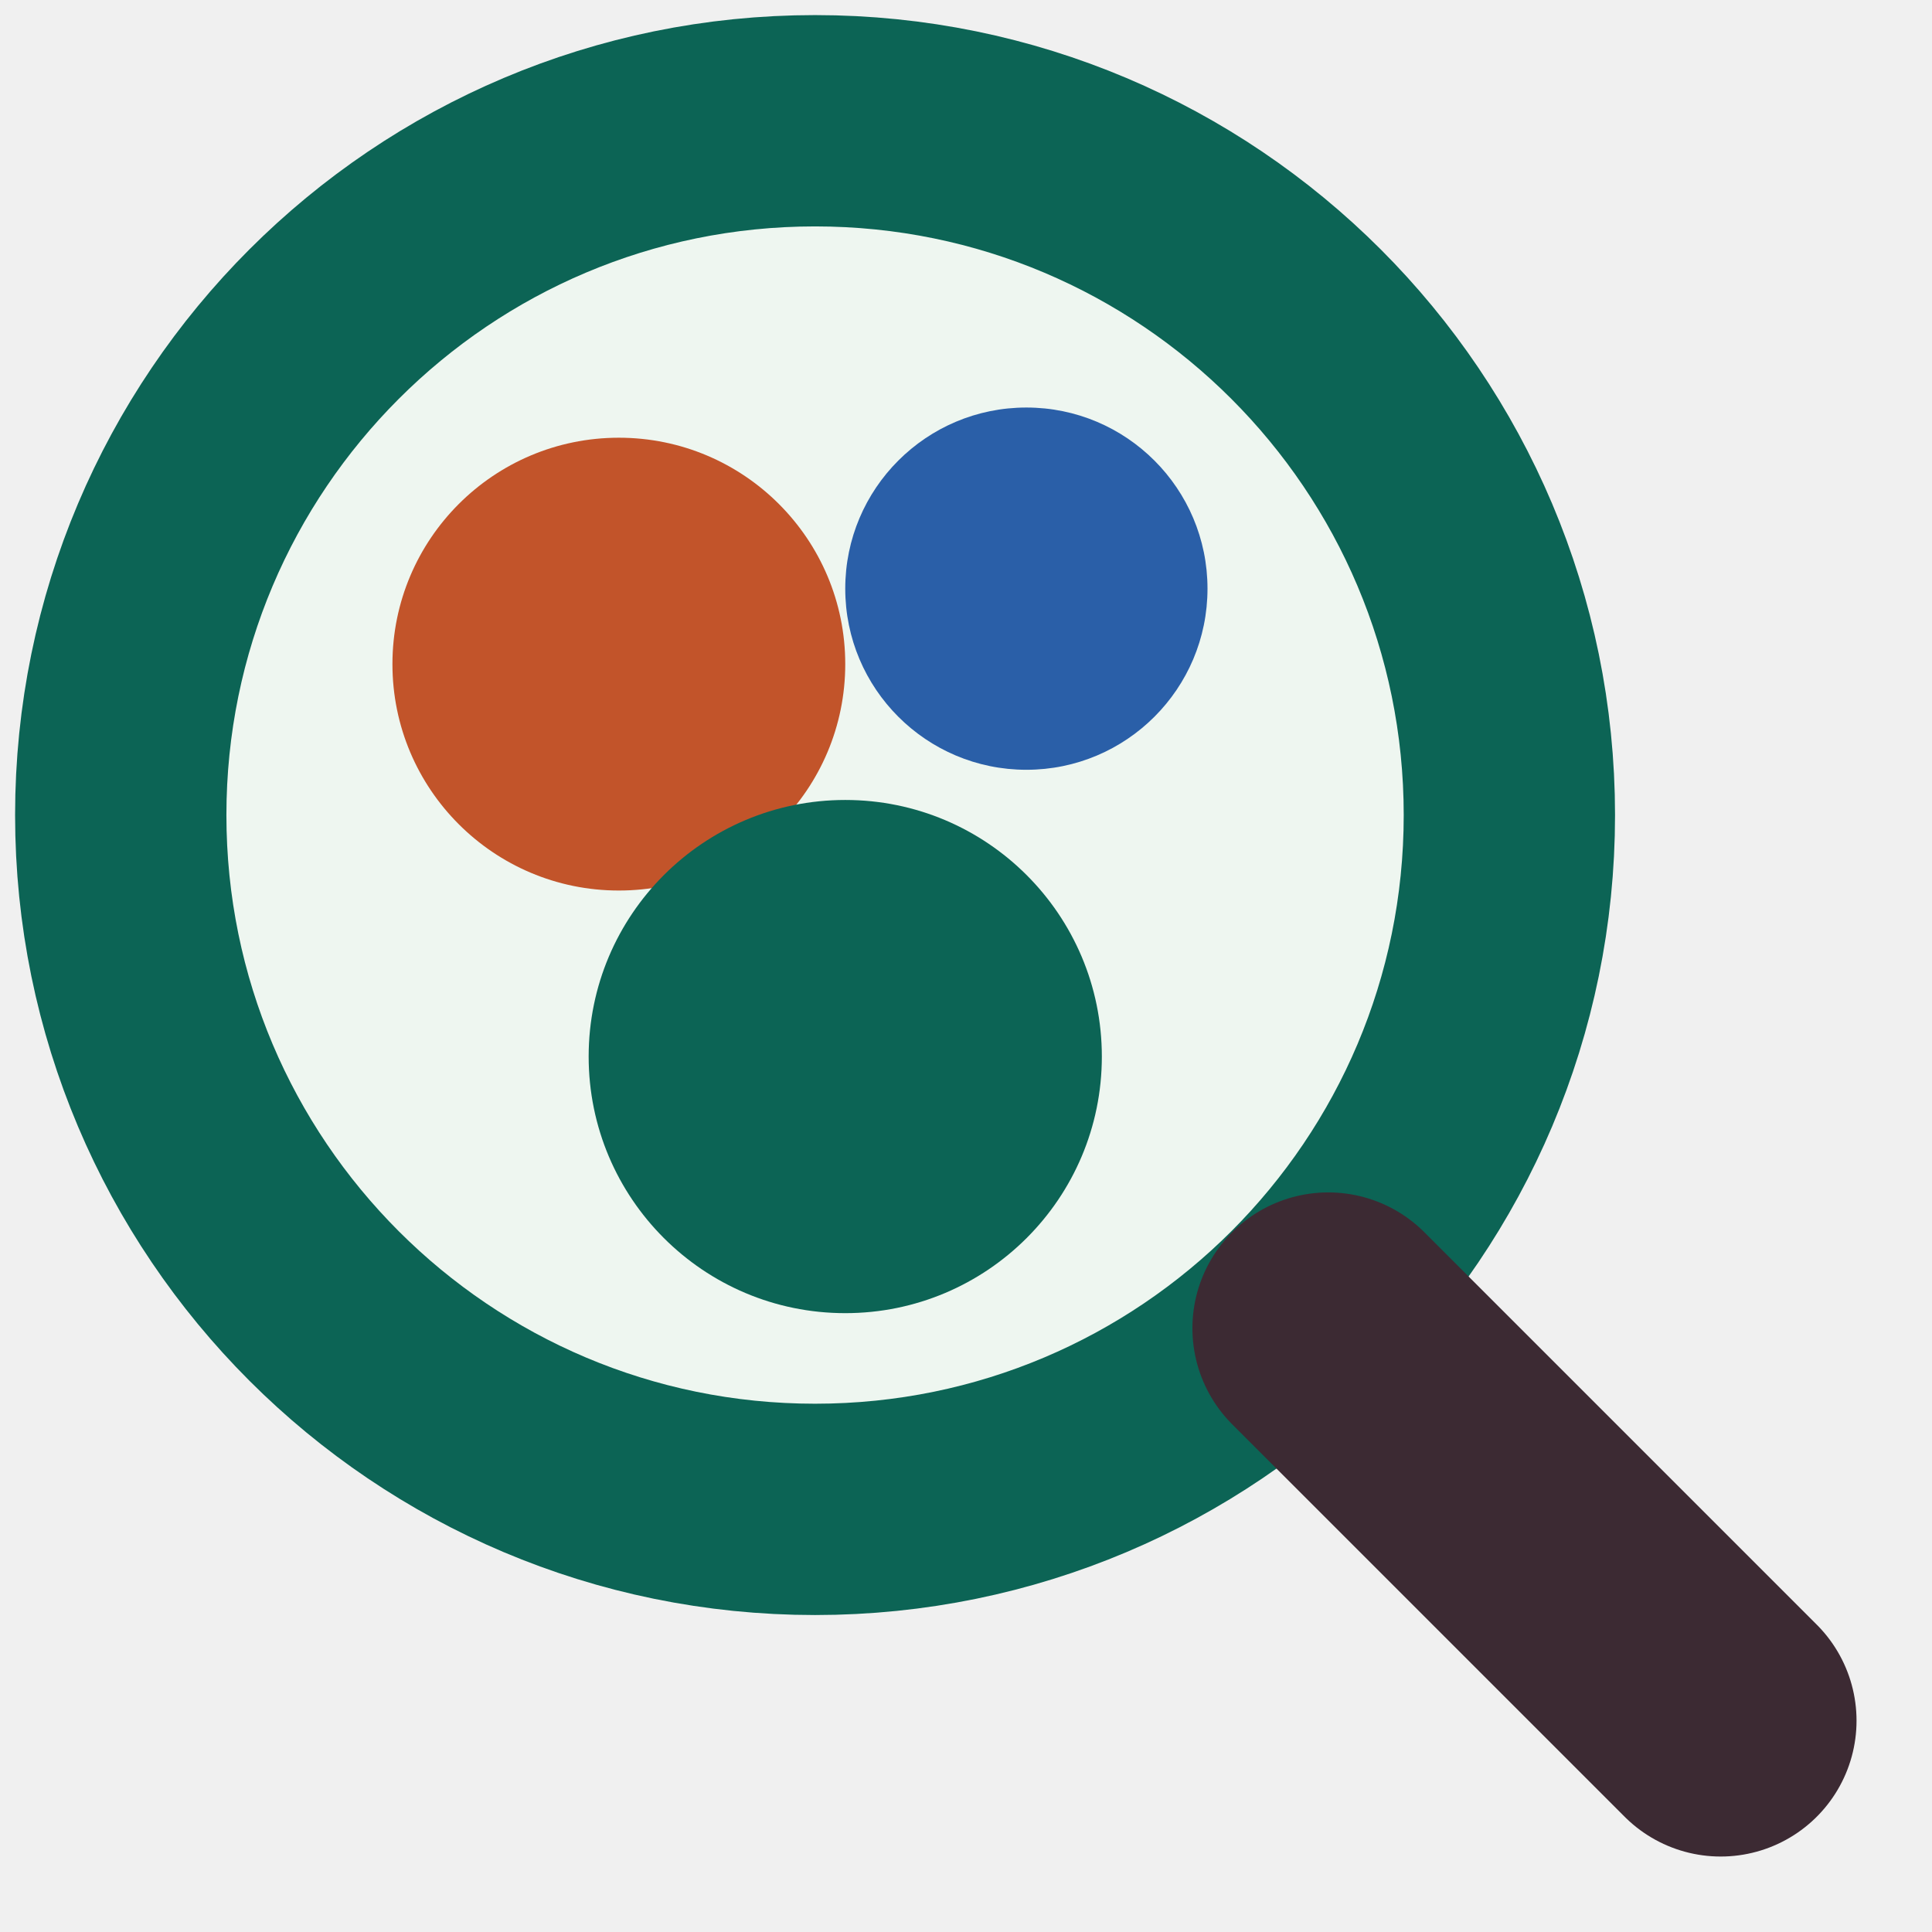
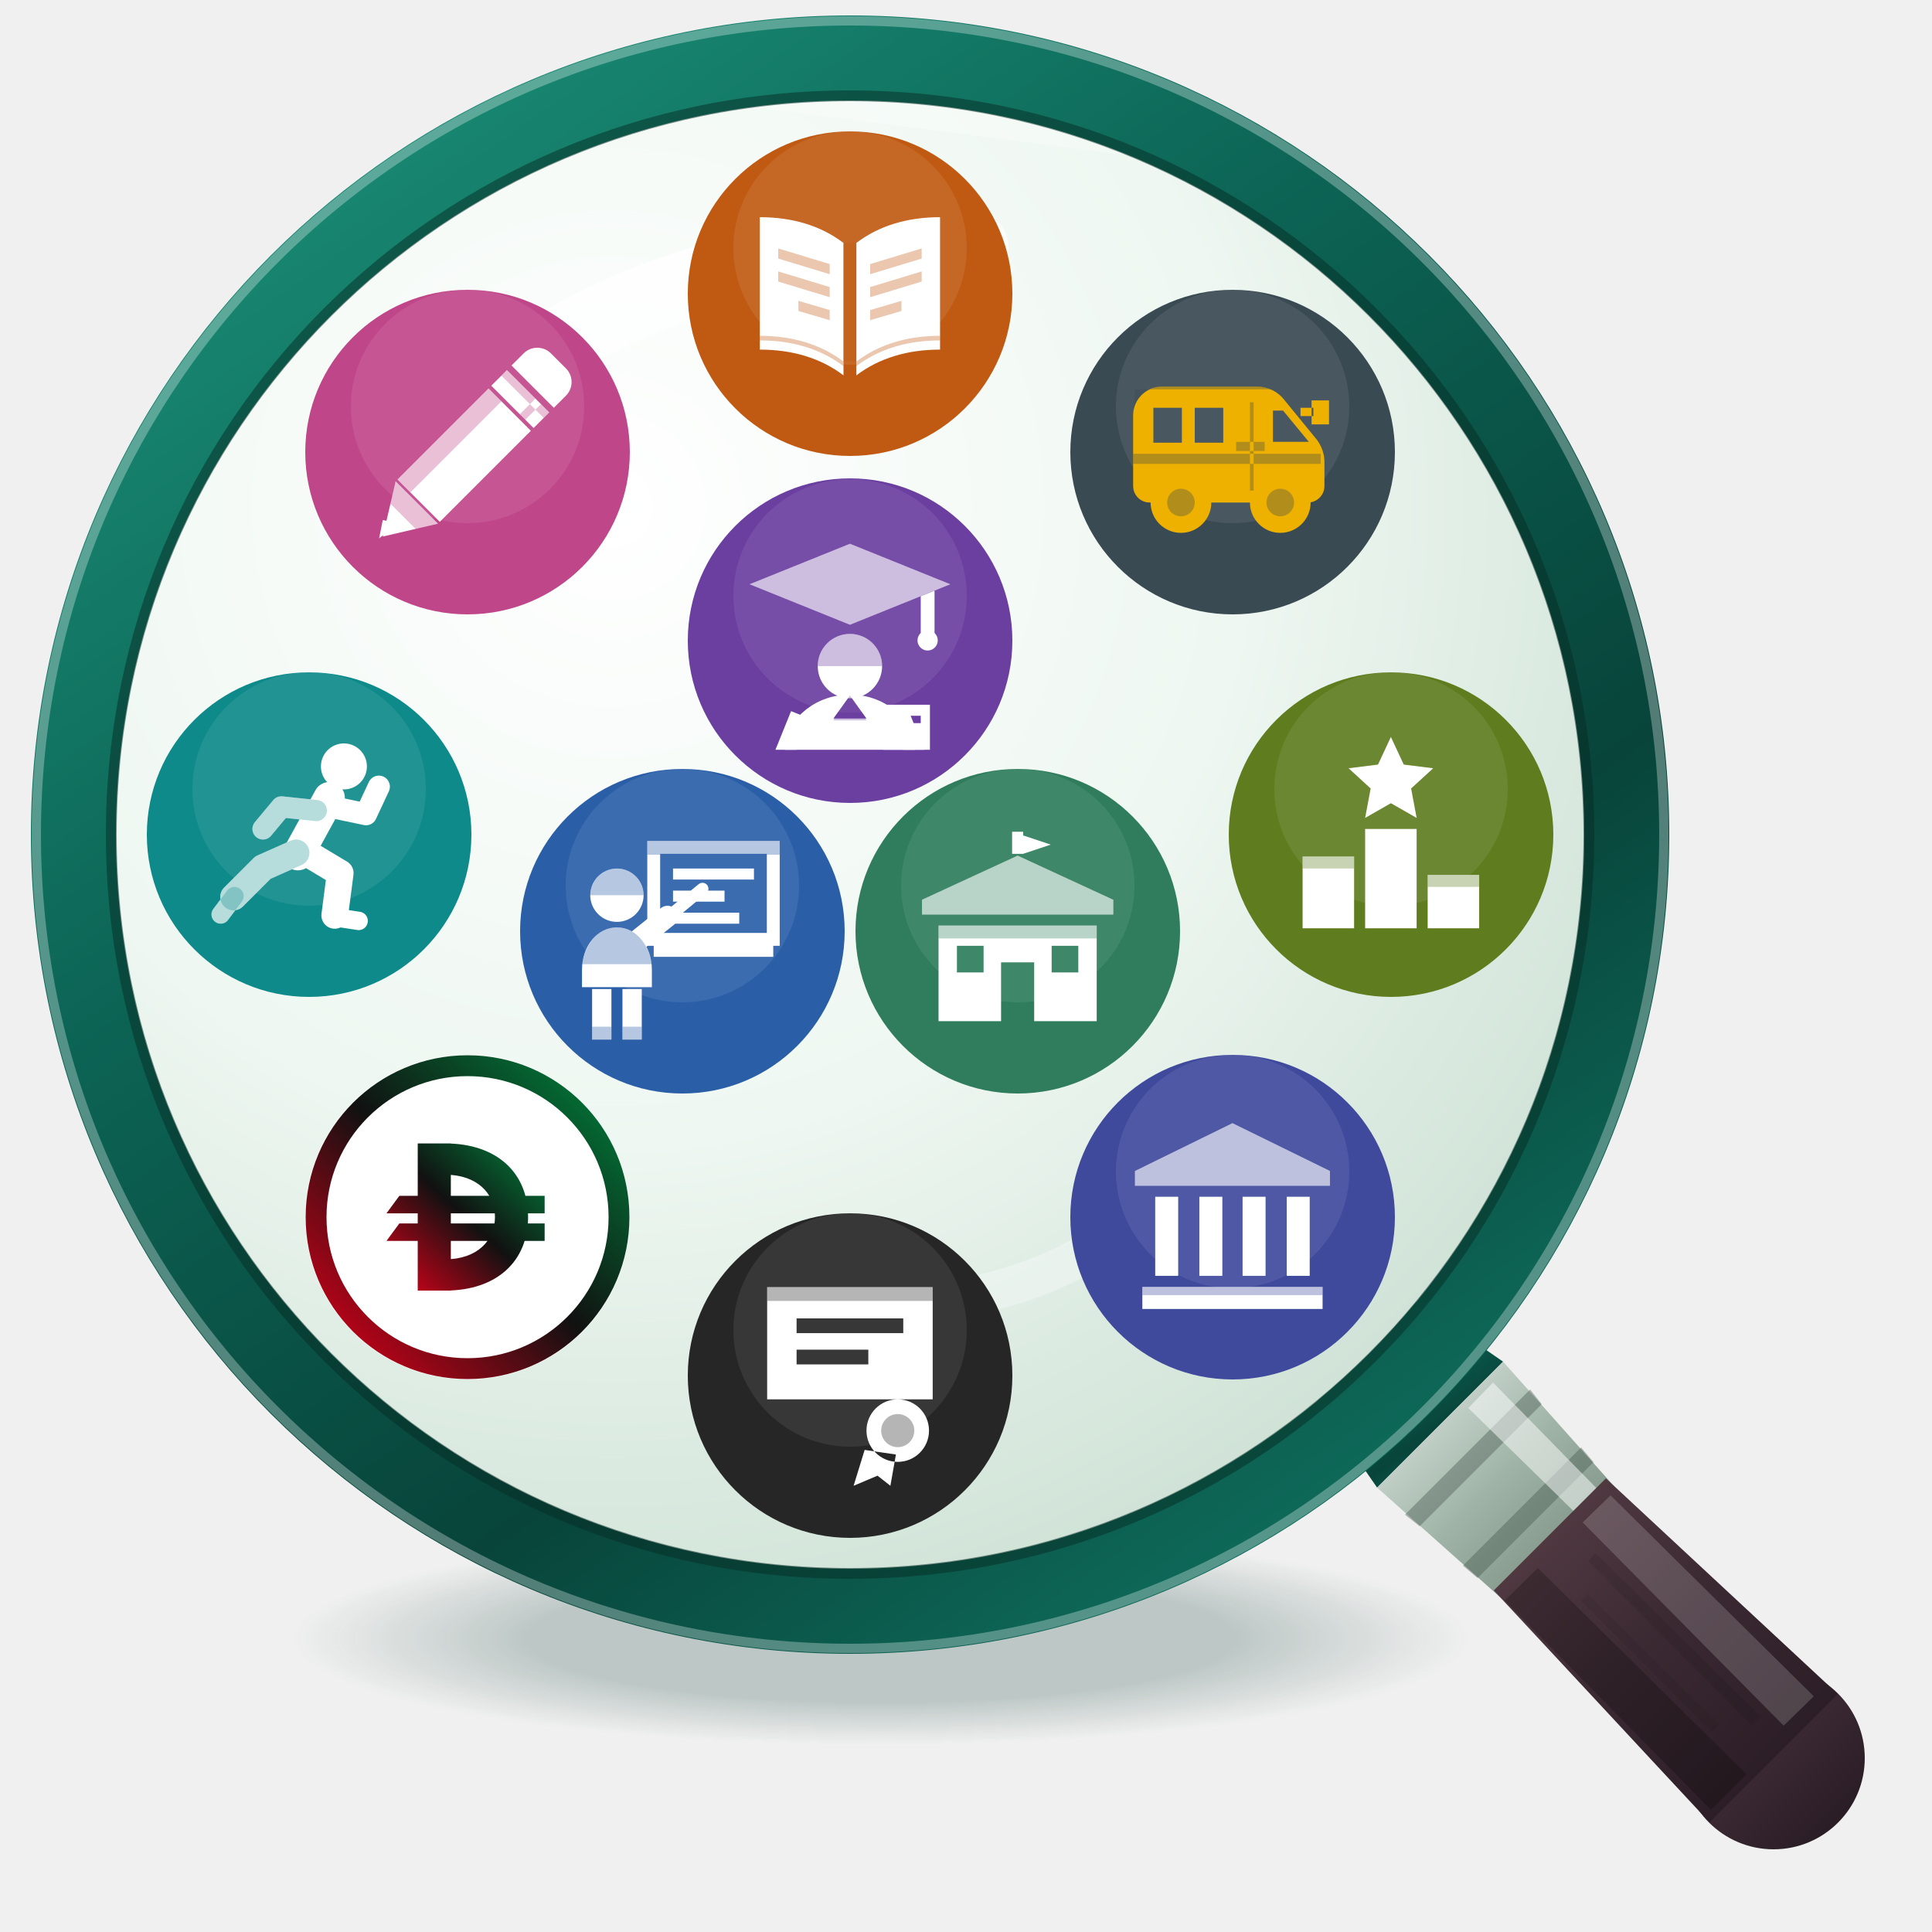
- <svg xmlns="http://www.w3.org/2000/svg" viewBox="0 0 64 64" width="64" height="64">
-   <circle cx="27" cy="27" r="23" fill="#eef6f0" />
-   <circle cx="20.5" cy="22" r="7.5" fill="#c2542a" />
-   <circle cx="34" cy="19.5" r="6" fill="#2a5fa8" />
-   <circle cx="28" cy="35" r="8.5" fill="#0c6455" />
-   <circle cx="27" cy="27" r="23" fill="none" stroke="#0c6455" stroke-width="7" />
-   <path d="M44 44 L57 57" stroke="#3c2a33" stroke-width="9" stroke-linecap="round" />
+ <svg xmlns="http://www.w3.org/2000/svg" viewBox="0 0 250 250" width="250" height="250" role="img" aria-label="Dubai Schools">
+   <defs>
+     <clipPath id="lensClip">
+       <circle cx="110" cy="108" r="95" />
+     </clipPath>
+     <radialGradient id="glass" cx="34%" cy="28%" r="78%">
+       <stop offset="0" stop-color="#ffffff" />
+       <stop offset="0.55" stop-color="#eef7f1" />
+       <stop offset="1" stop-color="#cfe2d6" />
+     </radialGradient>
+     <linearGradient id="ringMetal" x1="0.15" y1="0" x2="0.85" y2="1">
+       <stop offset="0" stop-color="#1a8d76" />
+       <stop offset="0.35" stop-color="#0c6455" />
+       <stop offset="0.7" stop-color="#08443a" />
+       <stop offset="1" stop-color="#0f7361" />
+     </linearGradient>
+     <linearGradient id="handleWood" x1="0" y1="0" x2="1" y2="1">
+       <stop offset="0" stop-color="#5a4048" />
+       <stop offset="0.45" stop-color="#3c2a33" />
+       <stop offset="1" stop-color="#241820" />
+     </linearGradient>
+     <linearGradient id="ferrule" x1="0" y1="0" x2="1" y2="1">
+       <stop offset="0" stop-color="#e6ecea" />
+       <stop offset="0.5" stop-color="#9fb4a6" />
+       <stop offset="1" stop-color="#6f8478" />
+     </linearGradient>
+     <linearGradient id="dhGrad" x1="0" y1="1" x2="1" y2="0">
+       <stop offset="0" stop-color="#e2001a" />
+       <stop offset="0.5" stop-color="#111111" />
+       <stop offset="1" stop-color="#00843d" />
+     </linearGradient>
+     <radialGradient id="drop" cx="50%" cy="50%" r="50%">
+       <stop offset="0.6" stop-color="#0b3b31" stop-opacity=".22" />
+       <stop offset="1" stop-color="#0b3b31" stop-opacity="0" />
+     </radialGradient>
+   </defs>
+   <ellipse cx="114" cy="212" rx="76.32" ry="13.78" fill="url(#drop)" />
+   <path d="M170.1 180.8 L178.2 192.5 L194.5 176.2 L182.8 168.1 Z" fill="url(#ringMetal)" />
+   <path d="M178.2 192.5 L194.7 207.2 L209.2 192.7 L194.5 176.2 Z" fill="url(#ferrule)" />
+   <path d="M181.8 196.0 L183.7 197.5 L199.5 181.7 L198.0 179.8 Z" fill="#3f5148" opacity=".38" />
+   <path d="M189.3 202.6 L191.2 204.2 L206.2 189.2 L204.6 187.3 Z" fill="#3f5148" opacity=".38" />
+   <path d="M190.0 182.2 L204.3 196.2 L207.2 193.2 L193.2 178.9 Z" fill="#ffffff" opacity=".5" />
+   <circle cx="229.5" cy="227.5" r="11.8" fill="url(#handleWood)" />
+   <path d="M193.3 205.8 L221.2 235.8 L237.8 219.2 L207.8 191.3 Z" fill="url(#handleWood)" />
+   <path d="M204.8 197.0 L230.8 223.3 L234.7 219.5 L208.4 193.5 Z" fill="#ffffff" opacity=".17" />
+   <path d="M194.7 207.1 L221.4 234.2 L226.0 229.6 L199.0 202.9 Z" fill="#000000" opacity=".22" />
+   <path d="M205.5 202.0 L226.7 223.3 L227.8 222.1 L206.5 201.0 Z" fill="#000000" opacity=".09" />
+   <path d="M204.6 207.1 L221.5 224.1 L222.5 223.2 L205.5 206.3 Z" fill="#000000" opacity=".07" />
+   <circle cx="110" cy="108" r="95" fill="url(#glass)" />
+   <g clip-path="url(#lensClip)">
+     <path d="M15 90 a 95 95 0 0 1 142.5 -68.4 L 91 13 a 95 95 0 0 0 -77.9 85.5 z" fill="#ffffff" opacity=".26" />
+   </g>
+   <path d="M52 66 a 72 46 0 0 1 74 -34" stroke="#ffffff" stroke-width="9" stroke-linecap="round" fill="none" opacity=".65" />
+   <path d="M150 154 a 40 26 0 0 1 -26 14" stroke="#ffffff" stroke-width="5" stroke-linecap="round" fill="none" opacity=".3" />
+   <g clip-path="url(#lensClip)">
+     <g class="bub" style="--i:0">
+       <circle cx="110.0" cy="82.9" r="21" fill="#6b3fa0" />
+       <circle cx="110.0" cy="77.1" r="15.1" fill="#fff" opacity=".08" />
+       <g transform="translate(95.7 68.7) scale(1.190)">
+         <path d="M12 11.2a3.5 3.5 0 1 0 0 7 3.5 3.5 0 0 0 0-7z" fill="#fff" fill-rule="evenodd" />
+         <path d="M12 17.8c-3.6 0-6.6 2.4-7.2 5.5l.1.5h14.2l.1-.5c-.6-3.1-3.6-5.5-7.2-5.5zM12 17.9 10.2 20.4h3.6z" fill="#fff" fill-rule="evenodd" />
+         <path d="M5.6 19.6 3.9 23.8h2.3l1.4-3.4z" fill="#fff" fill-rule="evenodd" />
+         <path d="M18.4 19.6l1.7 4.2h-2.3l-1.4-3.4z" fill="#fff" fill-rule="evenodd" />
+         <path d="M15.6 18.9h5.1v4.9h-5.1z M16.6 20.1h3.1v.8h-3.1z M16.6 21.6h2.2v.8h-2.2z" fill="#fff" fill-rule="evenodd" />
+         <path d="M12 1.4 22.9 5.8 12 10.2 1.1 5.8z" fill="#fff" fill-rule="evenodd" />
+         <path d="M21.2 6.5v4.6a1.1 1.1 0 1 1-1.5 0V7.1z" fill="#fff" fill-rule="evenodd" />
+         <path d="M12 1.4 22.9 5.8 12 10.2 1.1 5.8z M12 11.2a3.5 3.5 0 0 0-3.5 3.5h7A3.5 3.5 0 0 0 12 11.2zM12 17.9 10.2 20.6h3.6z" fill="#6b3fa0" fill-rule="evenodd" opacity=".34" />
+       </g>
+     </g>
+     <g class="bub" style="--i:1">
+       <circle cx="131.7" cy="120.5" r="21" fill="#2f7d5c" />
+       <circle cx="131.7" cy="114.6" r="15.1" fill="#fff" opacity=".08" />
+       <g transform="translate(117.4 106.2) scale(1.190)">
+         <path d="M11.4 1.2h1.2v2.4h-1.2z M12.6 1.6l3 1-3 1zM12 3.8 22.4 8.6v1.6H1.6V8.6zM3.4 11.4h17.2V21.8H3.4zM10.2 15.4h3.6v6.4h-3.6zM5.4 13.6h2.9v2.9H5.4z M15.7 13.6h2.9v2.9h-2.9z" fill="#fff" fill-rule="evenodd" />
+         <path d="M12 3.8 22.4 8.6v1.6H1.6V8.6z M3.4 11.4h17.2v1.4H3.4z" fill="#2f7d5c" fill-rule="evenodd" opacity=".34" />
+       </g>
+     </g>
+     <g class="bub" style="--i:2">
+       <circle cx="88.3" cy="120.5" r="21" fill="#2a5fa8" />
+       <circle cx="88.3" cy="114.6" r="15.1" fill="#fff" opacity=".08" />
+       <g transform="translate(74.0 106.2) scale(1.190)">
+         <path d="M8.2 2.2h14.4v11.4H8.2z M9.6 3.6h11.6v8.6H9.6zM11 5.2h8.8v1.2H11z M11 7.6h5.6v1.2H11z M11 10h7.2v1.2H11zM8.9 13.6h13v1.2h-13z" fill="#fff" fill-rule="evenodd" />
+         <path d="M4.9 5.2a2.9 2.9 0 1 0 0 5.8 2.9 2.9 0 0 0 0-5.8z" fill="#fff" fill-rule="evenodd" />
+         <path d="M4.9 11.6c-2.1 0-3.8 2-3.8 4.6v1.9h7.6v-1.9c0-2.6-1.7-4.6-3.8-4.6z" fill="#fff" fill-rule="evenodd" />
+         <path d="M2.2 18.3h2.1v5.5H2.2z M5.5 18.3h2.1v5.5H5.5z" fill="#fff" fill-rule="evenodd" />
+         <path d="M6.4 13.6 10.4 10.4" fill="none" stroke="#fff" stroke-width="2.3" stroke-linecap="round" stroke-linejoin="round" />
+         <path d="M10.2 10.7 14.2 7.4" fill="none" stroke="#fff" stroke-width="1.3" stroke-linecap="round" stroke-linejoin="round" />
+         <path d="M8.2 2.2h14.4v1.5H8.2z M4.9 5.2a2.9 2.9 0 0 0-2.9 2.9h5.8a2.9 2.9 0 0 0-2.9-2.9zM1.1 15.6c.4-2.4 1.9-4 3.8-4s3.4 1.6 3.8 4zM2.2 22.4h2.1v1.4H2.2z M5.5 22.4h2.1v1.4H5.5z" fill="#2a5fa8" fill-rule="evenodd" opacity=".34" />
+       </g>
+     </g>
+     <g class="bub" style="--i:3">
+       <circle cx="110.0" cy="38.0" r="21" fill="#c05a12" />
+       <circle cx="110.0" cy="32.1" r="15.1" fill="#fff" opacity=".08" />
+       <g transform="translate(95.7 23.7) scale(1.190)">
+         <path d="M11.3 6.5C8.8 4.6 5.7 3.7 2.2 3.7v12.9c3.5 0 6.6.9 9.1 2.8zM12.7 6.5c2.5-1.9 5.6-2.8 9.1-2.8v12.9c-3.5 0-6.6.9-9.1 2.8zM2.2 16.6c3.5 0 6.6.9 9.1 2.8v1.5c-2.5-1.9-5.6-2.8-9.1-2.8zM21.8 16.6c-3.5 0-6.6.9-9.1 2.8v1.5c2.5-1.9 5.6-2.8 9.1-2.8z" fill="#fff" fill-rule="evenodd" />
+         <path d="M11.3 6.5h1.4v12.9h-1.4zM9.8 8.8 4.2 7.1v1.1l5.6 1.7z M9.8 11.3 4.2 9.6v1.1l5.6 1.7zM9.8 13.8 6.4 12.8v1.1l3.4 1zM14.2 8.8 19.8 7.1v1.1l-5.6 1.7z M14.2 11.3 19.8 9.6v1.1l-5.6 1.7zM14.2 13.8 17.6 12.8v1.1l-3.4 1zM2.2 16.6c3.5 0 6.6.9 9.1 2.8v.5c-2.5-1.9-5.6-2.8-9.1-2.8zM21.8 16.6c-3.5 0-6.6.9-9.1 2.8v.5c2.5-1.9 5.6-2.8 9.1-2.8z" fill="#c05a12" fill-rule="evenodd" opacity=".34" />
+       </g>
+     </g>
+     <g class="bub" style="--i:4">
+       <circle cx="159.5" cy="58.5" r="21" fill="#3a4a52" />
+       <circle cx="159.5" cy="52.6" r="15.1" fill="#fff" opacity=".08" />
+       <g transform="translate(145.2 44.2) scale(1.190)">
+         <path d="M1.2 8c0-1.7 1.4-3.1 3.1-3.1h10.4c1.1 0 2.2.5 2.9 1.4l3.6 4.4c.5.7.8 1.5.8 2.4v2.6c0 1-.8 1.8-1.8 1.8H3c-1 0-1.8-.8-1.8-1.8zM3.4 7.2h3.1v3.8H3.4z M7.9 7.2h3.1v3.8H7.9zM16.4 7.5h1.1l2.8 3.4h-3.9z" fill="#efb100" fill-rule="evenodd" />
+         <path d="M12.4 6.6h3.1v9.6h-3.1z" fill="#efb100" fill-rule="evenodd" />
+         <path d="M6.4 14.2a3.3 3.3 0 1 0 0 6.6 3.3 3.3 0 0 0 0-6.6z" fill="#efb100" fill-rule="evenodd" />
+         <path d="M17.2 14.2a3.3 3.3 0 1 0 0 6.6 3.3 3.3 0 0 0 0-6.6z" fill="#efb100" fill-rule="evenodd" />
+         <path d="M20.6 6.4h1.9v2.6h-1.9z M19.4 7.2h1.4v.9h-1.4z" fill="#efb100" fill-rule="evenodd" />
+         <path d="M1.6 11.4h1.4v3.4H1.6z" fill="#efb100" fill-rule="evenodd" />
+         <path d="M1.2 8c0-1.7 1.4-3.1 3.1-3.1h10.4c.5 0 1 .1 1.5.3H1.4zM6.4 16a1.5 1.5 0 1 0 0 3 1.5 1.5 0 0 0 0-3z M17.2 16a1.5 1.5 0 1 0 0 3 1.5 1.5 0 0 0 0-3zM1.2 12.2h20.4v1.1H1.2zM12.4 10.9h3.1v1H12.4z M13.9 6.6h.4v9.6h-.4z" fill="#3a4a52" fill-rule="evenodd" opacity=".34" />
+       </g>
+     </g>
+     <g class="bub" style="--i:5">
+       <circle cx="180.0" cy="108.0" r="21" fill="#5f7d1f" />
+       <circle cx="180.0" cy="102.1" r="15.1" fill="#fff" opacity=".08" />
+       <g transform="translate(165.7 93.7) scale(1.190)">
+         <path d="M12 1.4l1.4 3 3.2.4-2.4 2.2.6 3.2-2.8-1.6-2.8 1.6.6-3.2L7.4 4.8l3.2-.4zM9.2 11.4h5.6v10.8H9.2zM2.4 14.4H8v7.8H2.4zM16 16.4h5.6v5.8H16z" fill="#fff" fill-rule="evenodd" />
+         <path d="M2.4 14.4H8v1.3H2.4z M16 16.4h5.6v1.3H16z" fill="#5f7d1f" fill-rule="evenodd" opacity=".34" />
+       </g>
+     </g>
+     <g class="bub" style="--i:6">
+       <circle cx="159.5" cy="157.5" r="21" fill="#3f4a9c" />
+       <circle cx="159.5" cy="151.6" r="15.1" fill="#fff" opacity=".08" />
+       <g transform="translate(145.2 143.2) scale(1.190)">
+         <path d="M12 1.8 22.6 7v1.6H1.4V7zM3.6 9.8h2.5v8.6H3.6z M8.4 9.8h2.5v8.6H8.4z M13.1 9.8h2.5v8.6h-2.5z M17.9 9.8h2.5v8.6h-2.5zM2.2 19.6h19.6v2.4H2.2z" fill="#fff" fill-rule="evenodd" />
+         <path d="M12 1.8 22.6 7v1.6H1.4V7z M2.2 19.6h19.6v.9H2.2z" fill="#3f4a9c" fill-rule="evenodd" opacity=".34" />
+       </g>
+     </g>
+     <g class="bub" style="--i:7">
+       <circle cx="110.0" cy="178.0" r="21" fill="#262626" />
+       <circle cx="110.0" cy="172.1" r="15.1" fill="#fff" opacity=".08" />
+       <g transform="translate(95.7 163.7) scale(1.190)">
+         <path d="M3 2.4h18v12.2H3z M6.2 5.8h11.6v1.6H6.2z M6.2 9.2h7.8v1.6H6.2zM17.2 14.6a3.4 3.4 0 1 0 0 6.8 3.4 3.4 0 0 0 0-6.8zM13.6 20.1 12.4 24l2.6-1.1 1.4 1.1.6-3.4z" fill="#fff" fill-rule="evenodd" />
+         <path d="M3 2.4h18v1.5H3z M17.2 16.2a1.8 1.8 0 1 0 0 3.6 1.8 1.8 0 0 0 0-3.6z" fill="#262626" fill-rule="evenodd" opacity=".34" />
+       </g>
+     </g>
+     <g class="bub" style="--i:8">
+       <circle cx="60.5" cy="157.5" r="21" fill="#ffffff" />
+       <circle cx="60.5" cy="151.6" r="15.1" fill="#fff" opacity=".08" />
+       <circle cx="60.5" cy="157.5" r="19.6" fill="none" stroke="url(#dhGrad)" stroke-width="2.7" />
+       <g transform="translate(46.2 143.2) scale(1.190)">
+         <path d="M6.6 4h3.6v16H6.6zM9.6 4c5.6 0 9 3.2 9 8s-3.4 8-9 8v-3.4c3.4 0 5.4-2 5.4-4.6s-2-4.6-5.4-4.6zM4.6 9.7H20.4v1.9H3.2zM4.6 12.7H20.4v1.9H3.2z" fill="url(#dhGrad)" />
+       </g>
+     </g>
+     <g class="bub" style="--i:9">
+       <circle cx="40.0" cy="108.0" r="21" fill="#0f8a8a" />
+       <circle cx="40.0" cy="102.1" r="15.1" fill="#fff" opacity=".08" />
+       <g transform="translate(25.7 93.7) scale(1.190)">
+         <path d="M15.8 2.1a2.5 2.5 0 1 0 0 5 2.5 2.5 0 0 0 0-5z" fill="#fff" fill-rule="evenodd" />
+         <path d="M14.2 8.0 10.8 14.2" fill="none" stroke="#fff" stroke-width="3.4" stroke-linecap="round" stroke-linejoin="round" />
+         <path d="M12.8 9.4 9.0 9.0 7.0 11.4" fill="none" stroke="#fff" stroke-width="2.3" stroke-linecap="round" stroke-linejoin="round" />
+         <path d="M10.6 14.0 7.0 15.6 3.8 18.8" fill="none" stroke="#fff" stroke-width="2.9" stroke-linecap="round" stroke-linejoin="round" />
+         <path d="M3.9 18.7 2.4 20.7" fill="none" stroke="#fff" stroke-width="2" stroke-linecap="round" stroke-linejoin="round" />
+         <path d="M14.4 9.0 18.2 9.8 19.6 6.8" fill="none" stroke="#fff" stroke-width="2.4" stroke-linecap="round" stroke-linejoin="round" />
+         <path d="M11.4 13.8 15.4 16.2 14.8 20.8" fill="none" stroke="#fff" stroke-width="2.9" stroke-linecap="round" stroke-linejoin="round" />
+         <path d="M14.8 21.0 17.4 21.4" fill="none" stroke="#fff" stroke-width="2" stroke-linecap="round" stroke-linejoin="round" />
+         <path d="M12.8 9.4 9.0 9.0 7.0 11.4" fill="none" stroke="#0f8a8a" stroke-width="2.3" stroke-linecap="round" stroke-linejoin="round" opacity=".3" />
+         <path d="M10.6 14.0 7.0 15.6 3.8 18.8" fill="none" stroke="#0f8a8a" stroke-width="2.9" stroke-linecap="round" stroke-linejoin="round" opacity=".3" />
+         <path d="M3.9 18.7 2.4 20.7" fill="none" stroke="#0f8a8a" stroke-width="2" stroke-linecap="round" stroke-linejoin="round" opacity=".3" />
+       </g>
+     </g>
+     <g class="bub" style="--i:10">
+       <circle cx="60.5" cy="58.5" r="21" fill="#c0468a" />
+       <circle cx="60.5" cy="52.6" r="15.1" fill="#fff" opacity=".08" />
+       <g transform="translate(46.2 44.2) scale(1.190)">
+         <path d="M18.1 1.3a2.1 2.1 0 0 1 3 0l1.6 1.6a2.1 2.1 0 0 1 0 3l-1.3 1.3-4.6-4.6z" fill="#fff" fill-rule="evenodd" />
+         <path d="M16.3 3.1l4.6 4.6-1.7 1.7-4.6-4.6z" fill="#fff" fill-rule="evenodd" />
+         <path d="M14.3 5.1l4.6 4.6-9.9 9.9-4.6-4.6z" fill="#fff" fill-rule="evenodd" />
+         <path d="M4.2 15.2l4.6 4.6-6 1.4z" fill="#fff" fill-rule="evenodd" />
+         <path d="M2.4 21.4l.4-2 1.6.4z" fill="#fff" fill-rule="evenodd" />
+         <path d="M16.3 3.1l4.6 4.6-.6.6-4.6-4.6z M19.4 6.2l.6.6-1.7 1.7-.6-.6zM14.3 5.1l1.4 1.4-9.9 9.9-1.4-1.4zM4.2 15.2l4.6 4.6-2.4.6-2.8-2.8z" fill="#c0468a" fill-rule="evenodd" opacity=".34" />
+       </g>
+     </g>
+   </g>
+   <circle cx="110" cy="108" r="100.5" fill="none" stroke="url(#ringMetal)" stroke-width="11" />
+   <circle cx="110" cy="108" r="95.6" fill="none" stroke="#062b24" stroke-width="1.4" opacity=".5" />
+   <circle cx="110" cy="108" r="105.3" fill="none" stroke="#ffffff" stroke-width="1.2" opacity=".3" />
</svg>
